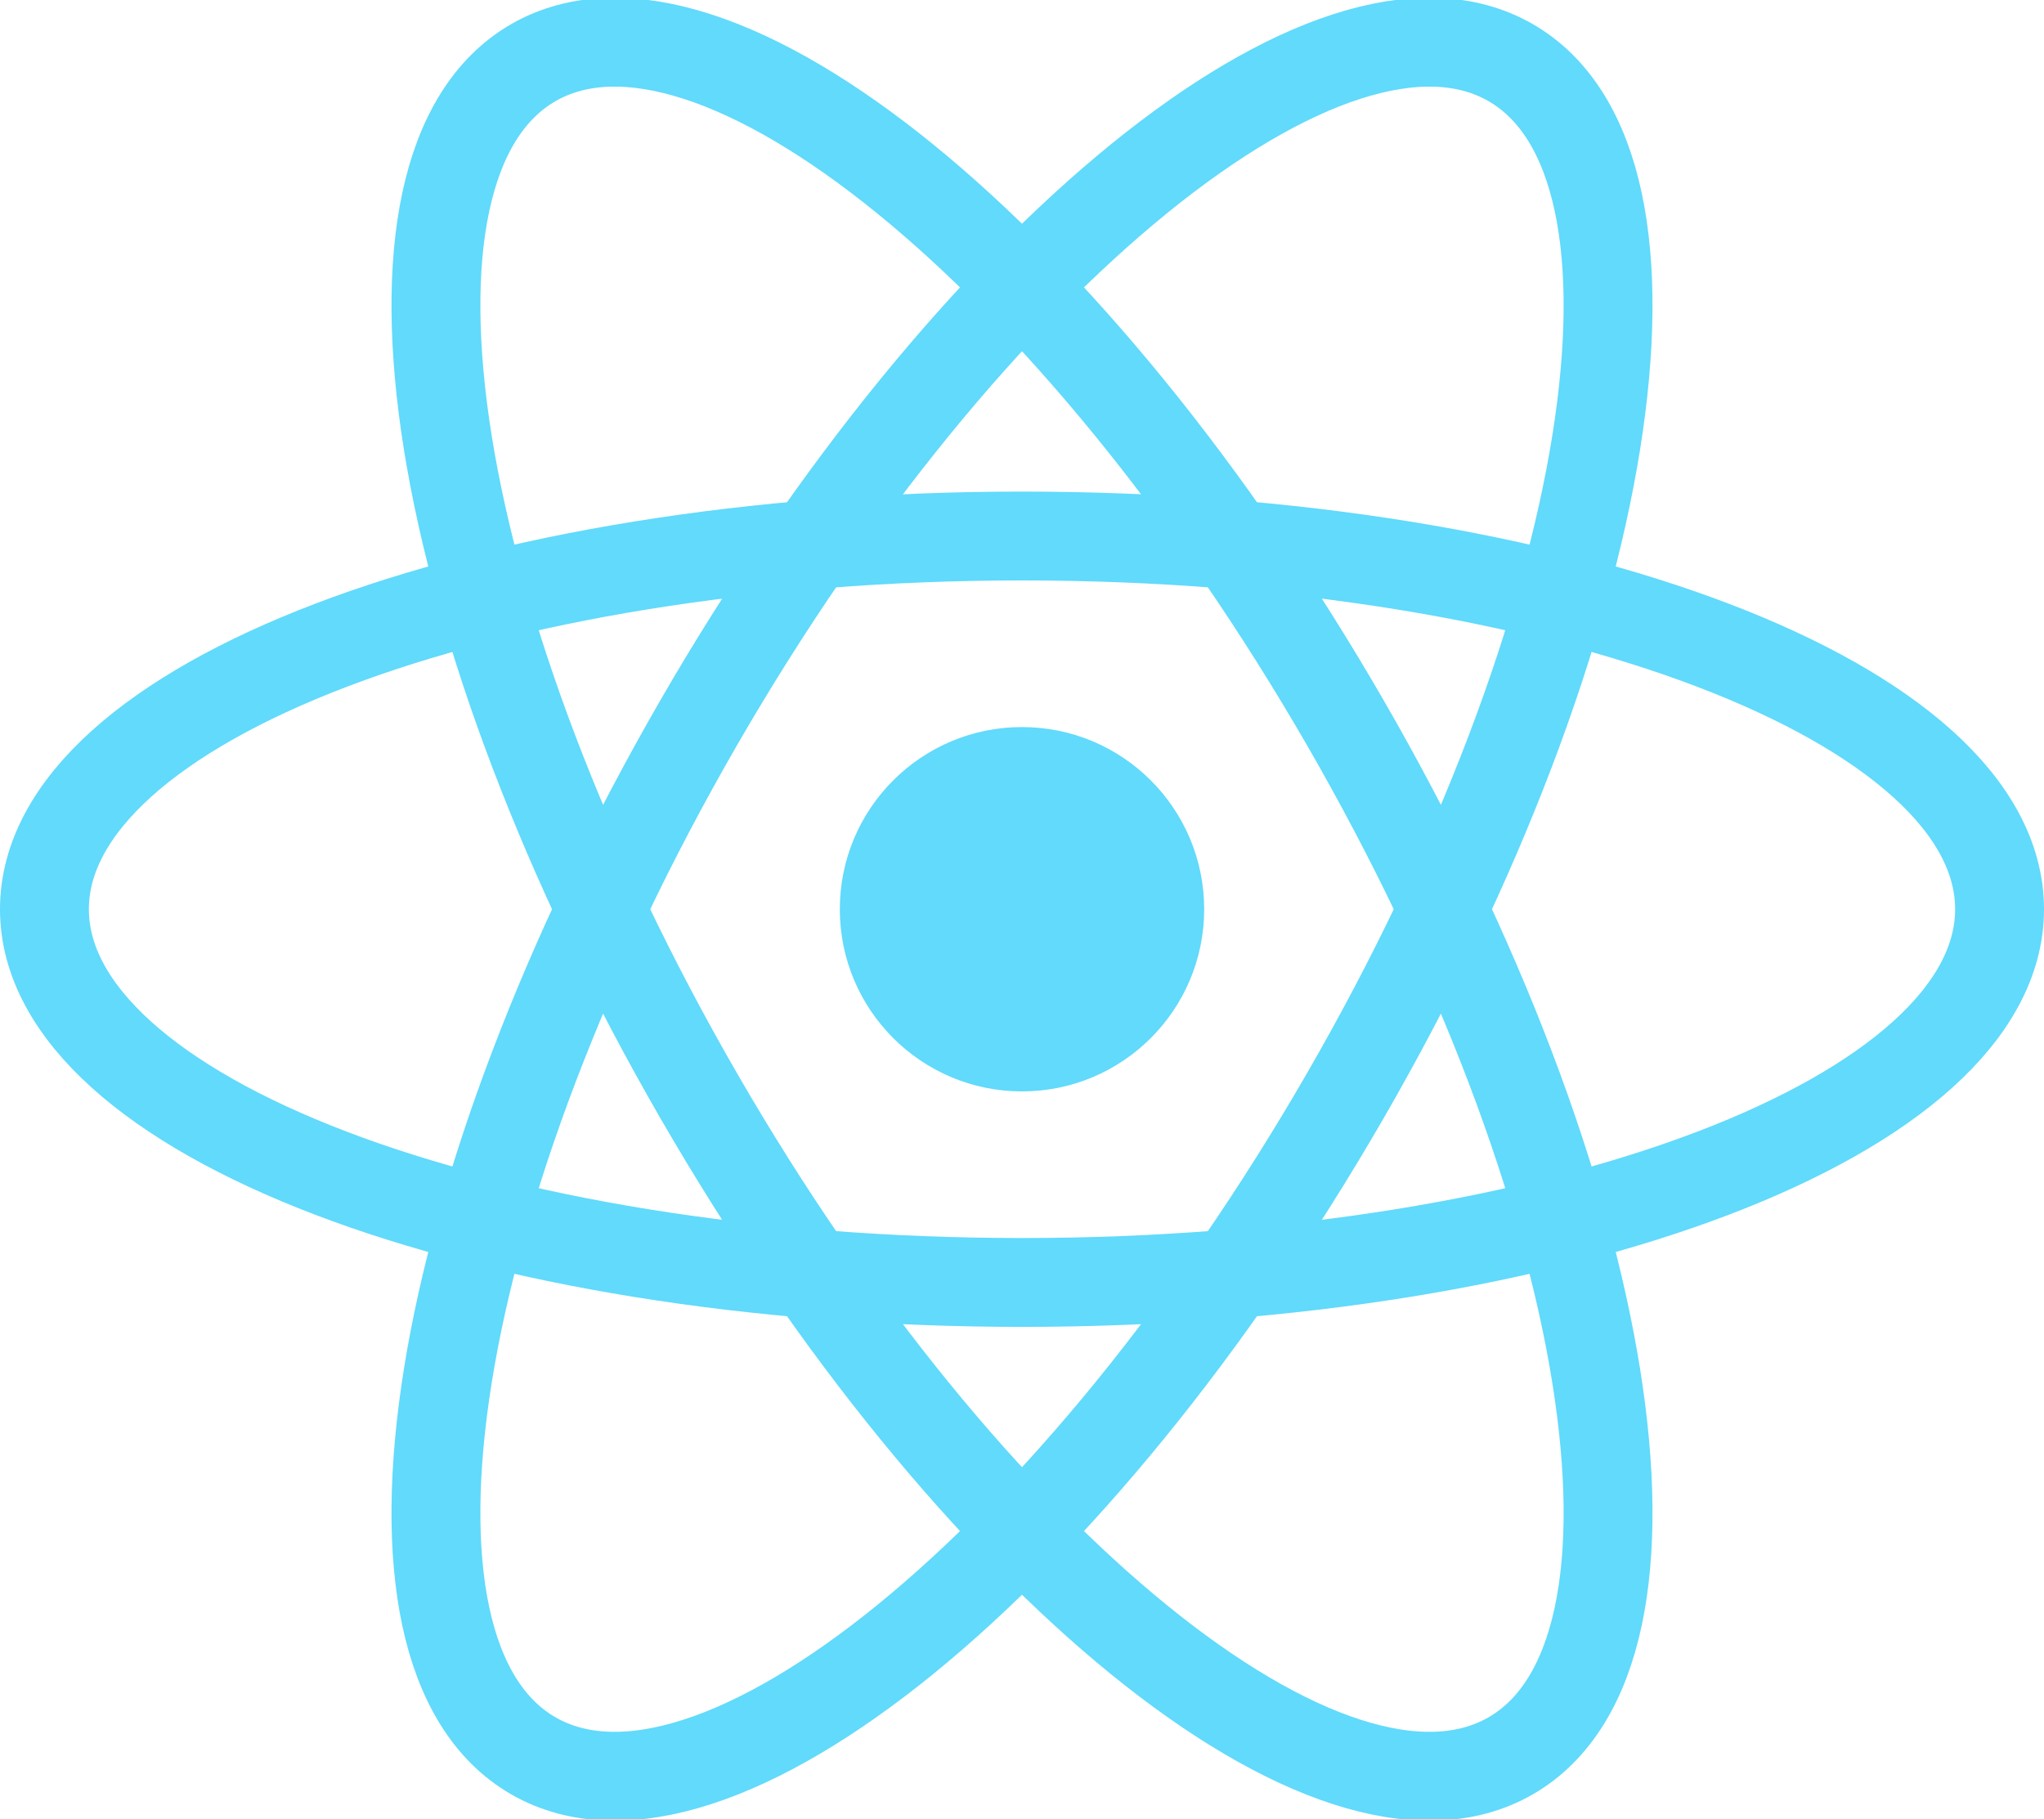
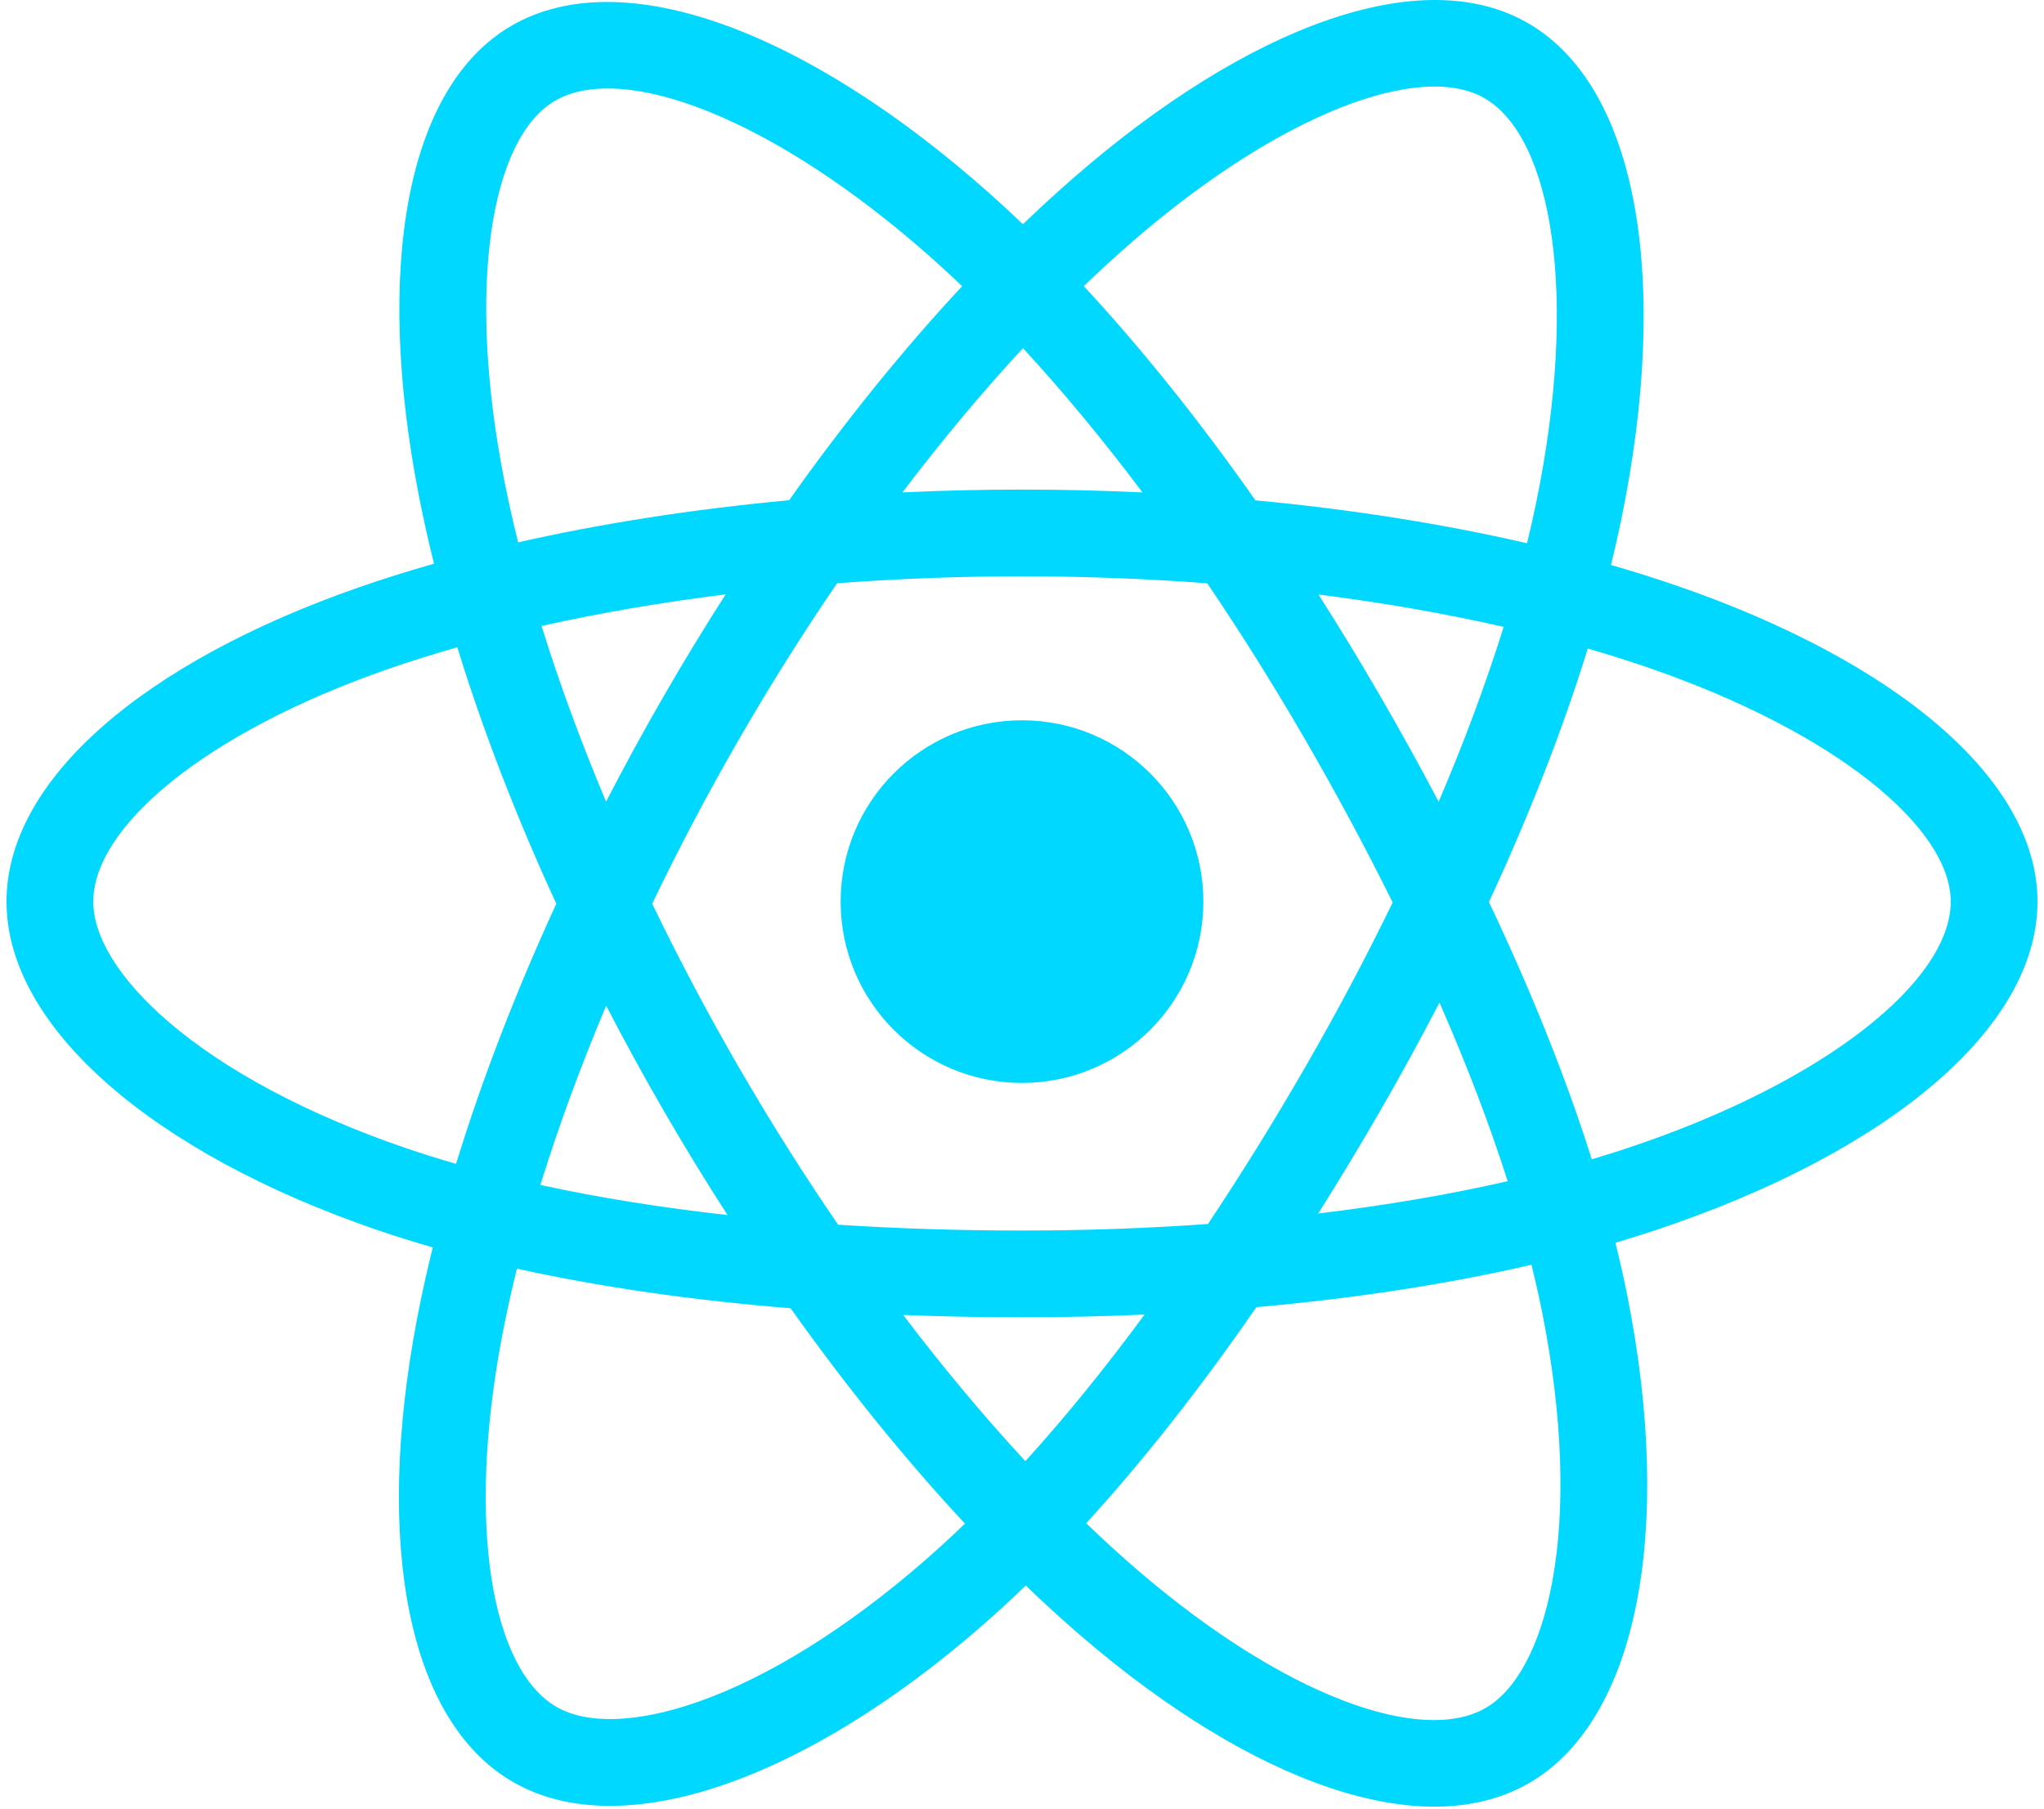
- <svg xmlns="http://www.w3.org/2000/svg" viewBox="-11.5 -10.232 23 20.463">
-   <circle cx="0" cy="0" r="2.05" fill="#61dafb" />
-   <g stroke="#61dafb" stroke-width="1" fill="none">
-     <ellipse rx="11" ry="4.2" />
-     <ellipse rx="11" ry="4.2" transform="rotate(60)" />
-     <ellipse rx="11" ry="4.2" transform="rotate(120)" />
-   </g>
+ <svg xmlns="http://www.w3.org/2000/svg" aria-hidden="true" role="img" width="1.13em" height="1em" preserveAspectRatio="xMidYMid meet" viewBox="0 0 256 228">
+   <path fill="#00D8FF" d="M210.483 73.824a171.49 171.49 0 0 0-8.24-2.597c.465-1.9.893-3.777 1.273-5.621c6.238-30.281 2.16-54.676-11.769-62.708c-13.355-7.7-35.196.329-57.254 19.526a171.23 171.23 0 0 0-6.375 5.848a155.866 155.866 0 0 0-4.241-3.917C100.759 3.829 77.587-4.822 63.673 3.233C50.33 10.957 46.379 33.89 51.995 62.588a170.974 170.974 0 0 0 1.892 8.48c-3.28.932-6.445 1.924-9.474 2.98C17.309 83.498 0 98.307 0 113.668c0 15.865 18.582 31.778 46.812 41.427a145.52 145.52 0 0 0 6.921 2.165a167.467 167.467 0 0 0-2.01 9.138c-5.354 28.2-1.173 50.591 12.134 58.266c13.744 7.926 36.812-.22 59.273-19.855a145.567 145.567 0 0 0 5.342-4.923a168.064 168.064 0 0 0 6.92 6.314c21.758 18.722 43.246 26.282 56.54 18.586c13.731-7.949 18.194-32.003 12.4-61.268a145.016 145.016 0 0 0-1.535-6.842c1.62-.48 3.21-.974 4.76-1.488c29.348-9.723 48.443-25.443 48.443-41.52c0-15.417-17.868-30.326-45.517-39.844Zm-6.365 70.984c-1.4.463-2.836.91-4.3 1.345c-3.24-10.257-7.612-21.163-12.963-32.432c5.106-11 9.31-21.767 12.459-31.957c2.619.758 5.16 1.557 7.61 2.4c23.69 8.156 38.14 20.213 38.14 29.504c0 9.896-15.606 22.743-40.946 31.14Zm-10.514 20.834c2.562 12.94 2.927 24.64 1.23 33.787c-1.524 8.219-4.59 13.698-8.382 15.893c-8.067 4.67-25.32-1.4-43.927-17.412a156.726 156.726 0 0 1-6.437-5.87c7.214-7.889 14.423-17.06 21.459-27.246c12.376-1.098 24.068-2.894 34.671-5.345a134.17 134.17 0 0 1 1.386 6.193ZM87.276 214.515c-7.882 2.783-14.16 2.863-17.955.675c-8.075-4.657-11.432-22.636-6.853-46.752a156.923 156.923 0 0 1 1.869-8.499c10.486 2.32 22.093 3.988 34.498 4.994c7.084 9.967 14.501 19.128 21.976 27.15a134.668 134.668 0 0 1-4.877 4.492c-9.933 8.682-19.886 14.842-28.658 17.94ZM50.35 144.747c-12.483-4.267-22.792-9.812-29.858-15.863c-6.35-5.437-9.555-10.836-9.555-15.216c0-9.322 13.897-21.212 37.076-29.293c2.813-.98 5.757-1.905 8.812-2.773c3.204 10.42 7.406 21.315 12.477 32.332c-5.137 11.18-9.399 22.249-12.634 32.792a134.718 134.718 0 0 1-6.318-1.979Zm12.378-84.26c-4.811-24.587-1.616-43.134 6.425-47.789c8.564-4.958 27.502 2.111 47.463 19.835a144.318 144.318 0 0 1 3.841 3.545c-7.438 7.987-14.787 17.08-21.808 26.988c-12.04 1.116-23.565 2.908-34.161 5.309a160.342 160.342 0 0 1-1.76-7.887Zm110.427 27.268a347.8 347.8 0 0 0-7.785-12.803c8.168 1.033 15.994 2.404 23.343 4.08c-2.206 7.072-4.956 14.465-8.193 22.045a381.151 381.151 0 0 0-7.365-13.322Zm-45.032-43.861c5.044 5.465 10.096 11.566 15.065 18.186a322.04 322.04 0 0 0-30.257-.006c4.974-6.559 10.069-12.652 15.192-18.18ZM82.802 87.83a323.167 323.167 0 0 0-7.227 13.238c-3.184-7.553-5.909-14.98-8.134-22.152c7.304-1.634 15.093-2.97 23.209-3.984a321.524 321.524 0 0 0-7.848 12.897Zm8.081 65.352c-8.385-.936-16.291-2.203-23.593-3.793c2.26-7.3 5.045-14.885 8.298-22.6a321.187 321.187 0 0 0 7.257 13.246c2.594 4.48 5.28 8.868 8.038 13.147Zm37.542 31.03c-5.184-5.592-10.354-11.779-15.403-18.433c4.902.192 9.899.29 14.978.29c5.218 0 10.376-.117 15.453-.343c-4.985 6.774-10.018 12.97-15.028 18.486Zm52.198-57.817c3.422 7.8 6.306 15.345 8.596 22.52c-7.422 1.694-15.436 3.058-23.88 4.071a382.417 382.417 0 0 0 7.859-13.026a347.403 347.403 0 0 0 7.425-13.565Zm-16.898 8.101a358.557 358.557 0 0 1-12.281 19.815a329.4 329.4 0 0 1-23.444.823c-7.967 0-15.716-.248-23.178-.732a310.202 310.202 0 0 1-12.513-19.846h.001a307.41 307.41 0 0 1-10.923-20.627a310.278 310.278 0 0 1 10.89-20.637l-.001.001a307.318 307.318 0 0 1 12.413-19.761c7.613-.576 15.42-.876 23.31-.876H128c7.926 0 15.743.303 23.354.883a329.357 329.357 0 0 1 12.335 19.695a358.489 358.489 0 0 1 11.036 20.54a329.472 329.472 0 0 1-11 20.722Zm22.56-122.124c8.572 4.944 11.906 24.881 6.52 51.026c-.344 1.668-.73 3.367-1.15 5.09c-10.622-2.452-22.155-4.275-34.23-5.408c-7.034-10.017-14.323-19.124-21.64-27.008a160.789 160.789 0 0 1 5.888-5.4c18.9-16.447 36.564-22.941 44.612-18.3ZM128 90.808c12.625 0 22.86 10.235 22.86 22.86s-10.235 22.86-22.86 22.86s-22.86-10.235-22.86-22.86s10.235-22.86 22.86-22.86Z" />
</svg>
